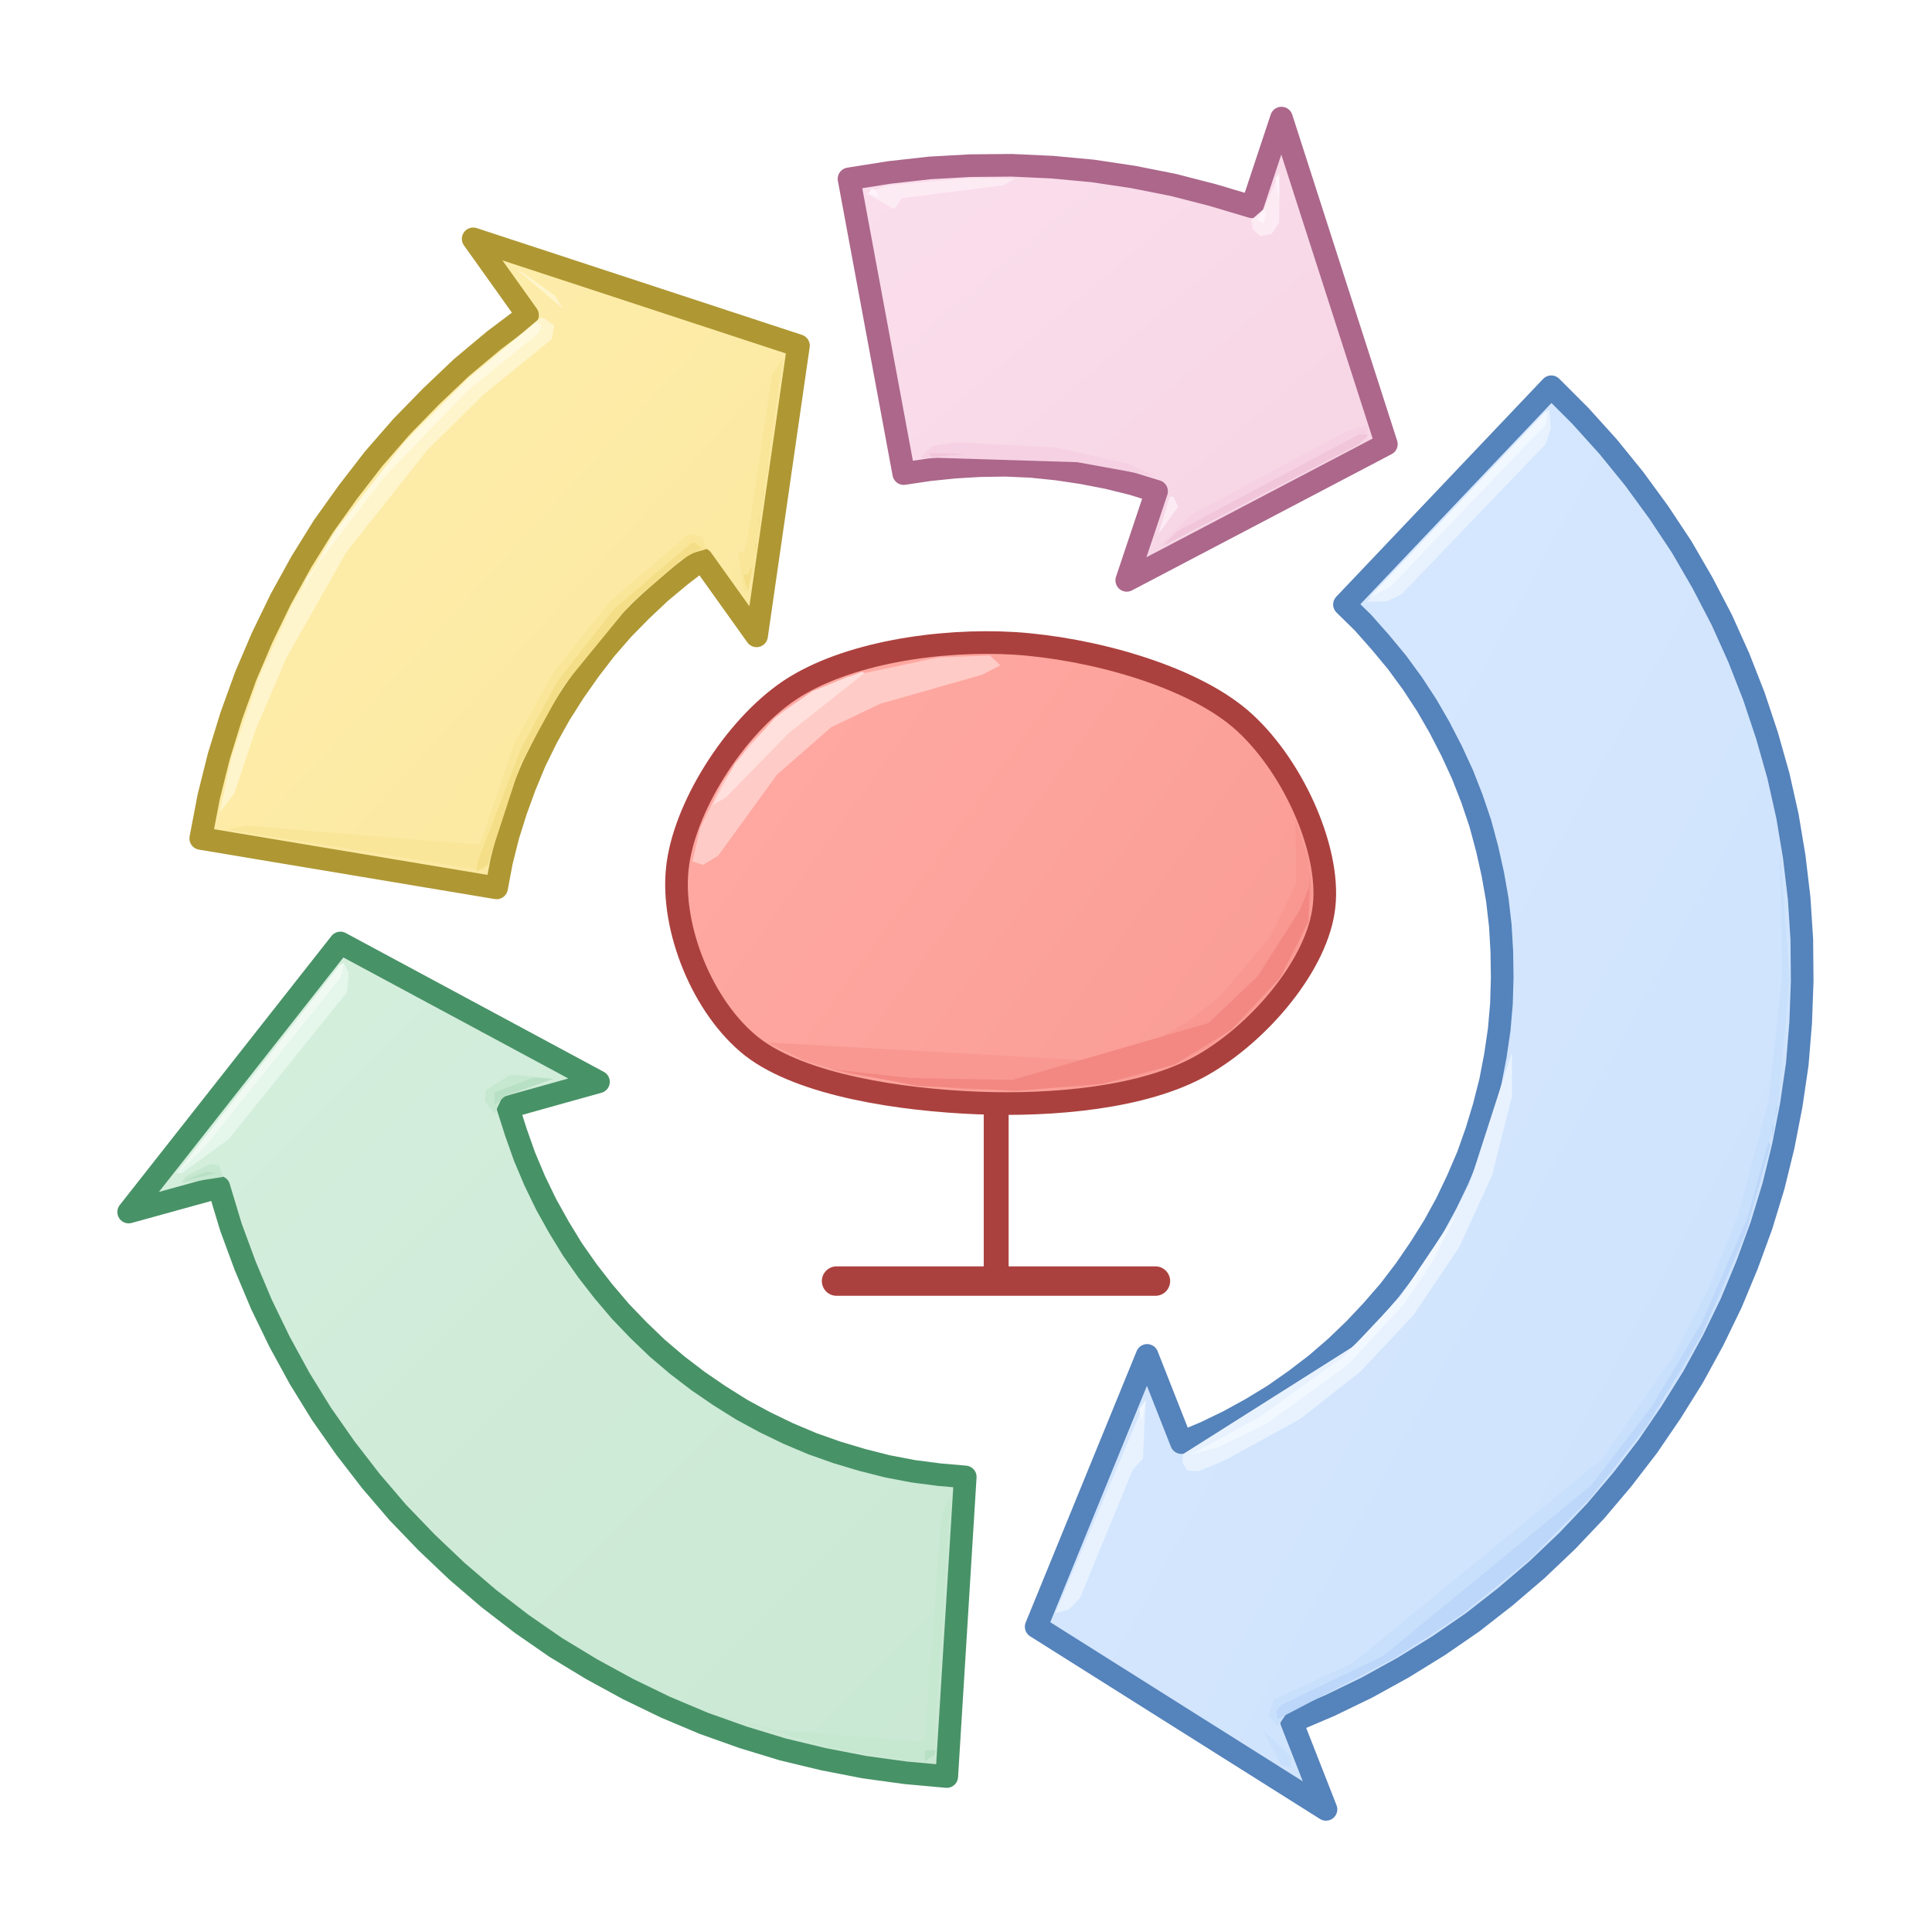
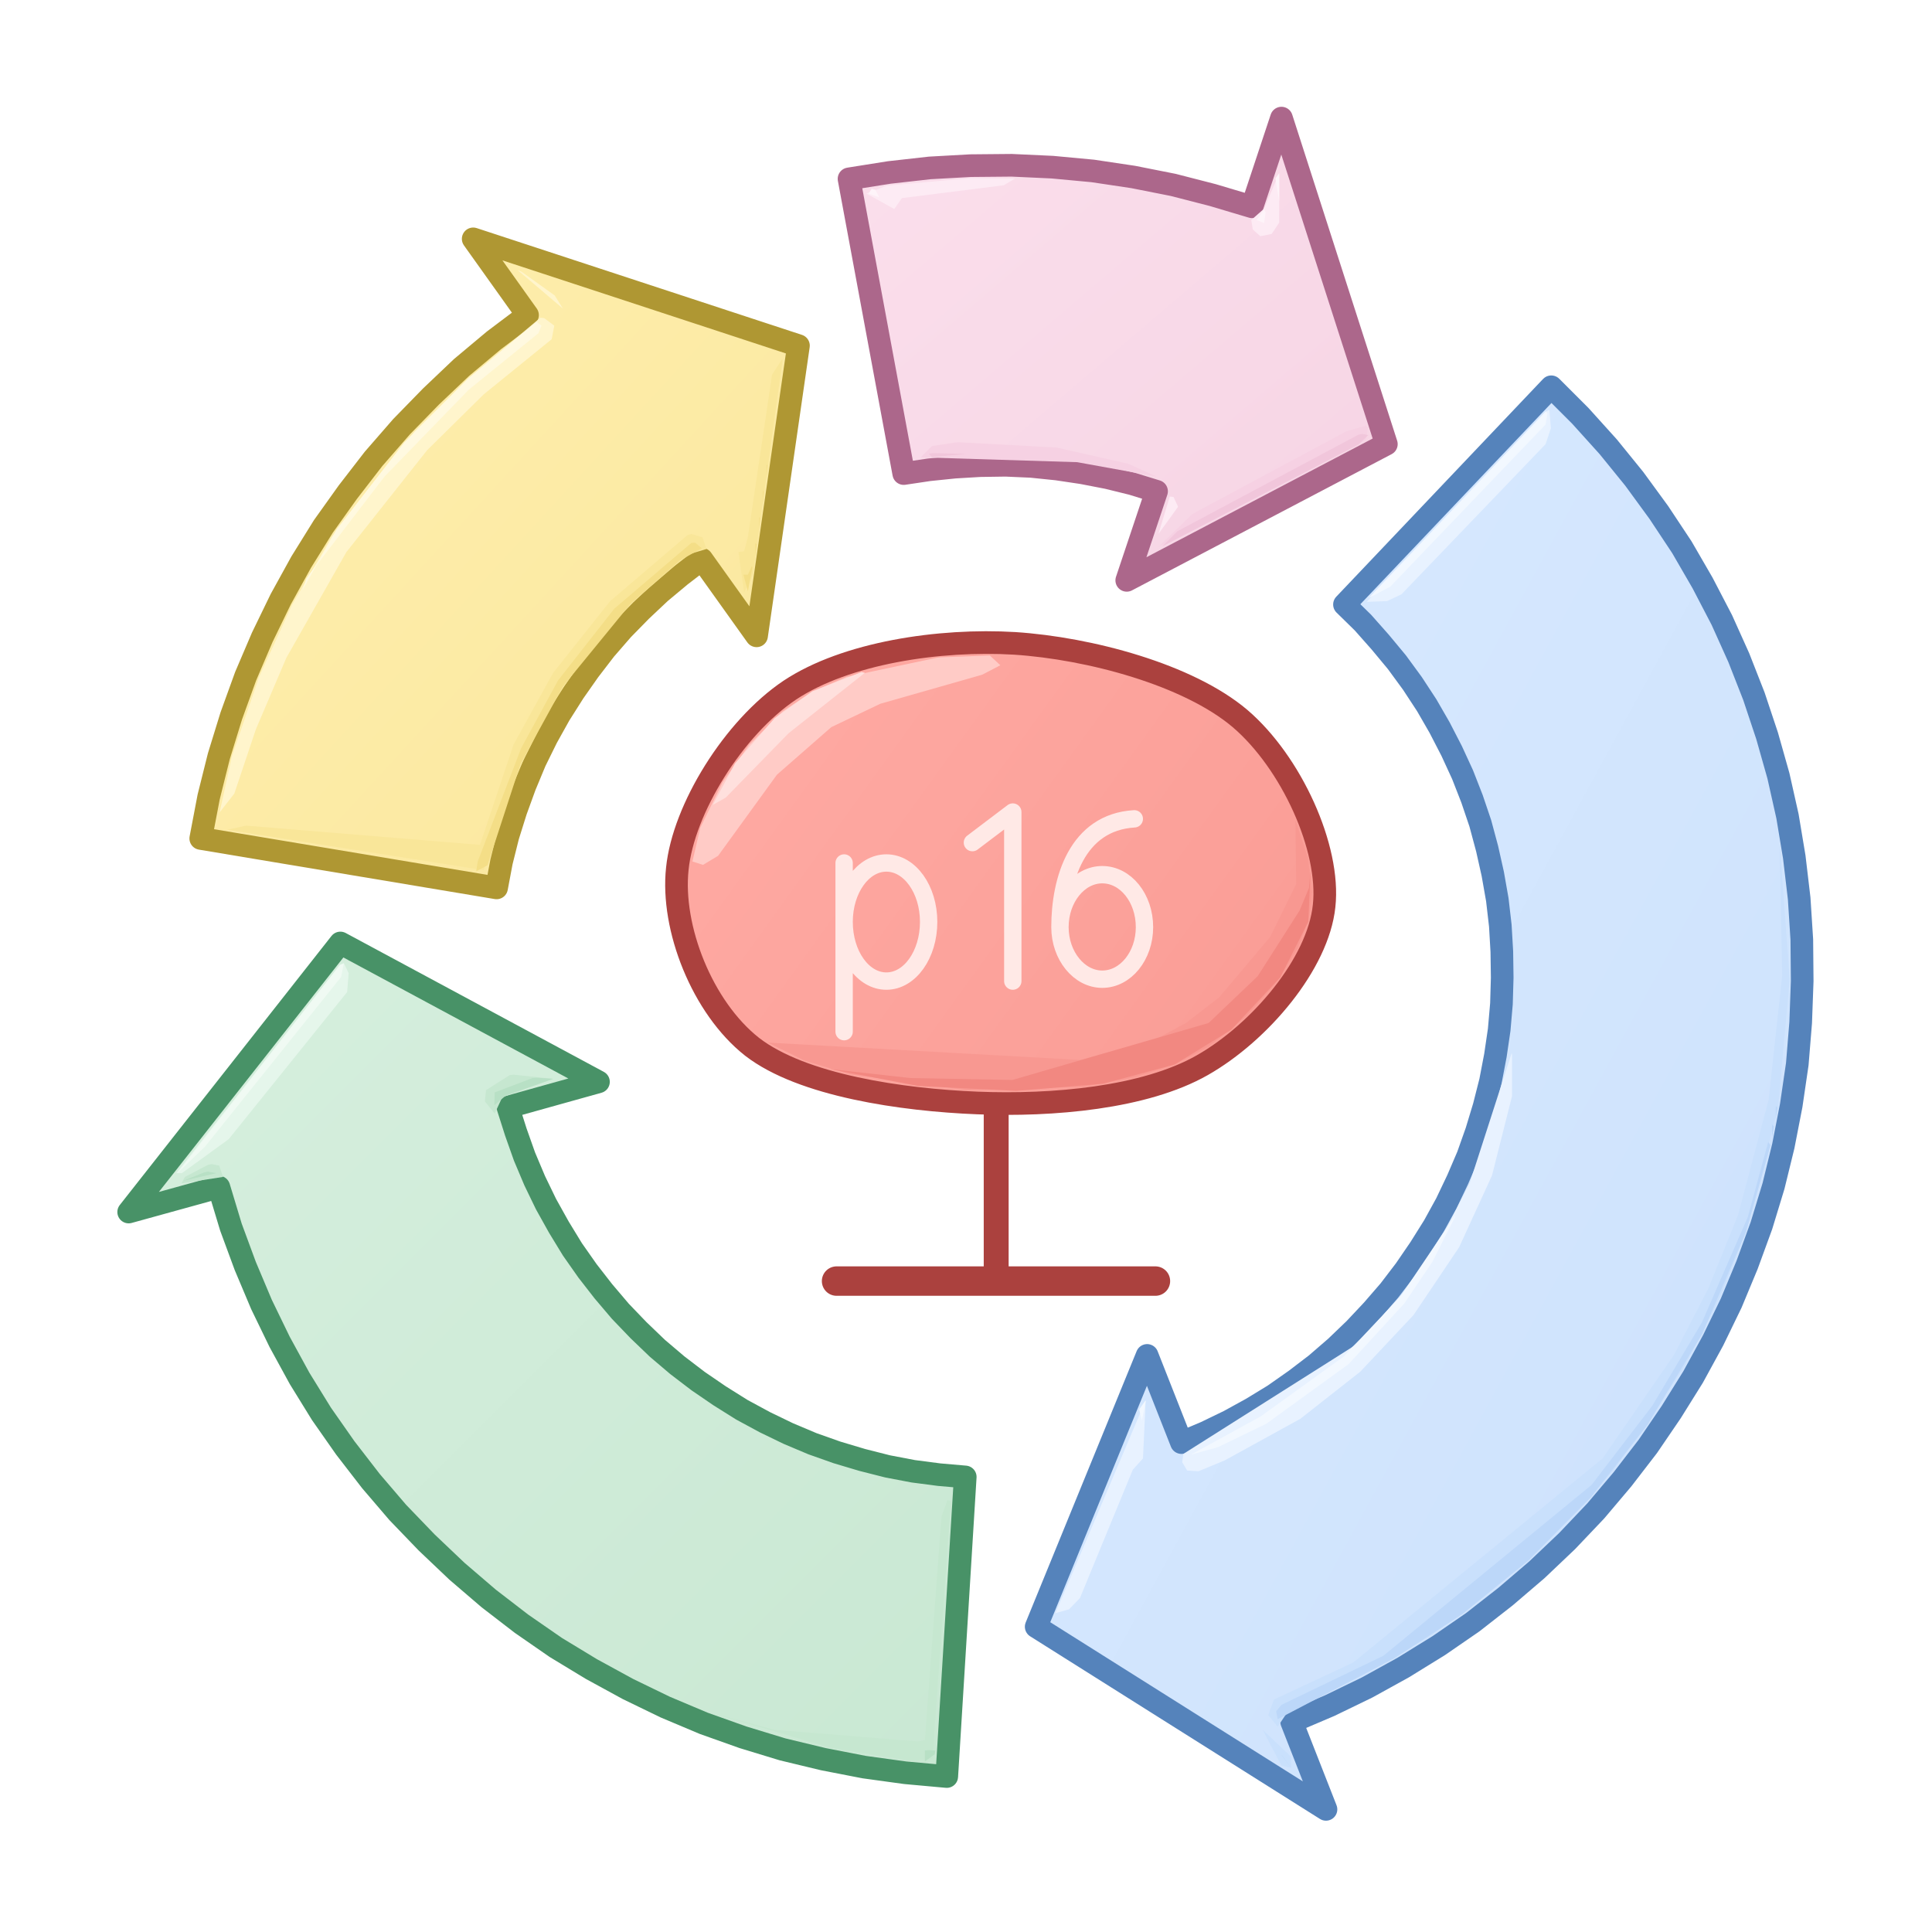
<svg xmlns="http://www.w3.org/2000/svg" viewBox="0 0 512 512" width="512" height="512">
  <defs>
    <linearGradient id="g1-gradient" x1="0" y1="0" x2="1" y2="1">
      <stop offset="0" stop-color="#D9EAFF" />
      <stop offset="1" stop-color="#CCE1FC" />
    </linearGradient>
    <linearGradient id="s-gradient" x1="0" y1="0" x2="1" y2="1">
      <stop offset="0" stop-color="#D6EFDE" />
      <stop offset="1" stop-color="#C9E8D3" />
    </linearGradient>
    <linearGradient id="g2-gradient" x1="0" y1="0" x2="1" y2="1">
      <stop offset="0" stop-color="#FFEFAF" />
      <stop offset="1" stop-color="#FAE79D" />
    </linearGradient>
    <linearGradient id="m-gradient" x1="0" y1="0" x2="1" y2="1">
      <stop offset="0" stop-color="#FBDFEC" />
      <stop offset="1" stop-color="#F6D4E4" />
    </linearGradient>
    <linearGradient id="p16-gradient" x1="179.5" y1="178" x2="348.4" y2="299.7" gradientUnits="userSpaceOnUse">
      <stop offset="0" stop-color="#FFABA4" />
      <stop offset="1" stop-color="#F99B94" />
    </linearGradient>
  </defs>
  <g id="g1-phase">
    <path d="M411.1,102.5 L418.8,110.2 L426.2,118.4 L433.1,126.9 L439.6,135.8 L445.7,145 L451.2,154.5 L456.3,164.3 L460.8,174.3 L464.8,184.5 L468.3,195 L471.3,205.6 L473.7,216.3 L475.5,227.1 L476.8,238.1 L477.5,249 L477.6,260 L477.2,271 L476.3,282 L474.7,292.9 L472.6,303.7 L470,314.3 L466.8,324.8 L463,335.2 L458.8,345.3 L454,355.2 L448.7,364.9 L442.9,374.2 L436.7,383.3 L430,392 L422.9,400.4 L415.3,408.4 L407.3,416 L399,423.1 L390.3,429.9 L381.3,436.1 L371.9,441.9 L362.3,447.2 L352.4,452 L342.3,456.3 L351.4,479.5 L274.6,431.1 L304,359.2 L313.1,382.3 L319.5,379.6 L325.7,376.6 L331.7,373.3 L337.6,369.7 L343.3,365.7 L348.8,361.5 L354,357 L359,352.2 L363.7,347.2 L368.2,342 L372.4,336.5 L376.3,330.8 L380,324.9 L383.3,318.9 L386.3,312.6 L389,306.3 L391.3,299.8 L393.3,293.2 L395,286.5 L396.3,279.7 L397.3,272.9 L397.9,266 L398.1,259.1 L398,252.2 L397.6,245.3 L396.8,238.4 L395.6,231.6 L394.1,224.9 L392.3,218.2 L390.1,211.7 L387.6,205.3 L384.7,199 L381.5,192.8 L378.1,186.9 L374.3,181.1 L370.2,175.5 L365.8,170.2 L361.2,165 L356.3,160.2Z" fill="url(#g1-gradient)" stroke="#5583BB" stroke-width="6" stroke-linejoin="round" />
    <path d="M424.7,386.5 L403.6,408.9 L375.6,430.7 L358.6,440.6 L337.6,450.4 L336.1,454.5 L338.6,457.6 L341.6,453.1 L360.6,444.3 L379.6,433.2 L404.6,413.9 L427.6,389.7 L446.2,362.5 L455.5,344.5 L462.7,326.5 L471.2,293.5 L474.3,259.5 L471.7,224.5 L471.6,223.8 L472.3,258.5 L468.7,291.5 L460.6,322 L452.7,341.5 L443.6,359.1 L424.7,386.5 L403.6,408.9 L375.6,430.7 L358.6,440.6 M339.6,467.9 L342.2,468.5 L342.1,465.5 L334.6,458.4 L339.6,467.9 L342.2,468.5 L342.1,465.5 M470.6,217.9 L470.6,223.1 L470.7,218.5 L470.6,217.9 L470.6,223.1 L470.7,218.5" fill="#C9E0FC" />
    <path d="M421.8,393.5 L404.1,411.5 L386.6,425.8 L366.6,438.8 L339.6,451.8 L338.2,453.5 L338.6,455.6 L369.6,439.4 L387.6,427.7 L405.1,413.5 L421.6,396.8 L436.6,377.6 L451.1,353.5 L462.7,326.5 L469.2,303.5 L468.6,302.6 L463.2,322.5 L451,350.5 L437.9,372.5 L421.8,393.5 L404.1,411.5 L386.6,425.8 L366.6,438.8 M339.6,465.1 L342.2,468.5 L340,465.5 L339.6,465.1 L342.2,468.5 L340,465.5 M470.6,293.1 L470.6,296.7 L471,293.5 L470.6,293.1 L470.6,296.7 L471,293.5 M469.6,298 L469.6,301.8 L470.1,298.5 L469.6,298 L469.6,301.8 L470.1,298.5" fill="#BCD7F9" />
    <path d="M359.6,356.2 L345,368.5 L328.6,378.8 L313.6,385.3 L313.3,387.5 L314.6,389.7 L317.6,389.9 L324.6,387 L344.6,376 L360.5,363.5 L374.6,348.5 L386.7,330.5 L395.4,311.5 L400.7,290.5 L400.7,279.5 L400.6,279.1 L389.5,313.5 L382.3,327.5 L372,342.5 L359.6,356.2 L345,368.5 L328.6,378.8 L313.6,385.3 M362.2,159.5 L367.6,159.3 L371.4,157.5 L409.6,117.7 L411,113.5 L410.6,108.6 L409.6,109.1 L362.2,159.5 L367.6,159.3 L371.4,157.5 L409.6,117.7 M279.7,427.5 L283.3,426.5 L286.2,423.5 L300.2,389.5 L302.9,386.5 L303.6,371.5 L303.6,371.1 L279.7,427.5 L283.3,426.5 L286.2,423.5 L300.2,389.5" fill="#E8F2FF" />
    <path d="M356.1,359.5 L338.6,372.9 L315.6,385.5 L322.8,383.5 L335.6,377.3 L357.4,361.5 L372.1,345.5 L379.6,334.4 L385.6,322.5 L385.6,322.1 L371.2,343.5 L356.1,359.5 L338.6,372.9 L315.6,385.5 L322.8,383.5 M362.7,158.5 L368.4,155.5 L409.6,112.5 L410.1,109.5 L409.6,109.1 L362.7,158.5 L368.4,155.5 L409.6,112.5 L410.1,109.5 M301.9,373.5 L302.6,376.5 L303.6,371.5 L303.6,371.1 L301.9,373.5 L302.6,376.5 L303.6,371.5" fill="#F2F8FF" />
  </g>
  <g id="s-phase">
    <path d="M250.9,470.8 L239.9,469.8 L229,468.3 L218.2,466.2 L207.4,463.6 L196.9,460.4 L186.5,456.7 L176.3,452.4 L166.4,447.6 L156.7,442.3 L147.3,436.6 L138.2,430.3 L129.5,423.6 L121.1,416.4 L113.1,408.8 L105.4,400.8 L98.3,392.5 L91.5,383.7 L85.2,374.7 L79.4,365.3 L74.1,355.6 L69.3,345.7 L65,335.5 L61.2,325.2 L58,314.6 L34.1,321.2 L90.2,249.9 L158.6,286.7 L134.6,293.4 L136.7,300 L139,306.5 L141.7,312.9 L144.7,319.1 L148.1,325.2 L151.7,331.1 L155.7,336.8 L159.9,342.2 L164.4,347.5 L169.2,352.5 L174.2,357.3 L179.5,361.8 L185,366 L190.7,369.9 L196.6,373.6 L202.7,376.9 L208.9,379.9 L215.3,382.6 L221.8,384.9 L228.5,386.9 L235.2,388.6 L242,389.9 L248.9,390.8 L255.8,391.4Z" fill="url(#s-gradient)" stroke="#489267" stroke-width="6" stroke-linejoin="round" />
    <path d="M243.1,461.5 L241.1,464.1 L230.1,463.1 L205.1,458.4 L188.5,453.9 L220.1,463.2 L241.1,466.6 L247.1,466.2 L252,397.9 L251.1,397.5 L249.5,401.9 L245.1,461.2 L243.1,461.5 L241.1,464.1 L230.1,463.1 L205.1,458.4 M128.8,288.9 L128.5,291.9 L131.1,295.1 L133.1,290.8 L146.6,285.9 L136.1,284.8 L135.1,284.9 L128.8,288.9 L128.5,291.9 L131.1,295.1 L133.1,290.8 M49,311.9 L48.1,313.6 L59.1,311.9 L58.1,308.9 L56.1,308.5 L55.1,308.7 L49,311.9 L48.1,313.6 L59.1,311.9 L58.1,308.9" fill="#C6E7D0" />
    <path d="M131.1,289.5 L131,292.9 L134.1,290.3 L146.6,285.9 L142.1,285.6 L141.1,285.7 L131.1,289.5 L131,292.9 L134.1,290.3 L146.6,285.9 M48.6,312.9 L57.4,310.9 L55.1,310.5 L54.1,310.7 L48.6,312.9 L57.4,310.9 L55.1,310.5 M245.1,466.8 L247.7,464.9 L247.9,463.9 L246.1,463.8 L245.1,463.9 L245.1,466.8 L247.7,464.9 L247.9,463.9 L246.1,463.8" fill="#B8E0C5" />
    <path d="M46.7,310.9 L48.2,310.9 L60.6,301.9 L92,262.9 L92.4,257.9 L91.1,255.2 L90.1,255.7 L46.7,310.9 L48.2,310.9 L60.6,301.9 L92,262.9" fill="#E5F6EB" />
    <path d="M47,310.9 L54.3,303.9 L90.4,258.9 L91.1,255.4 L90.1,255.7 L47,310.9 L54.3,303.9 L90.4,258.9 L91.1,255.4" fill="#F0FAF3" />
  </g>
  <g id="g2-phase">
    <path d="M53.2,222.2 L55.3,211.2 L58,200.4 L61.3,189.7 L65.1,179.2 L69.5,168.9 L74.4,158.8 L79.8,149 L85.7,139.5 L92.2,130.4 L99,121.6 L106.4,113.1 L114.2,105.1 L122.3,97.4 L130.9,90.2 L139.8,83.5 L125.4,63.3 L211.6,91.6 L200.5,168.5 L186,148.2 L180.4,152.5 L175,157 L169.9,161.8 L165,166.8 L160.4,172.1 L156.1,177.7 L152.1,183.4 L148.3,189.4 L144.9,195.5 L141.8,201.8 L139.1,208.3 L136.7,214.9 L134.6,221.6 L132.9,228.4 L131.6,235.3Z" fill="url(#g2-gradient)" stroke="#AF9733" stroke-width="6" stroke-linejoin="round" />
    <path d="M127.2,223.9 L124.2,227.6 L117.2,227.6 L65.2,218.8 L60.2,219.9 L128.2,230.6 L136.8,205.3 L146.2,186.6 L156.9,171.3 L166.8,160.3 L182.2,147 L187.2,145.5 L186.2,142.4 L183.2,141.5 L182.2,141.8 L161.7,159.3 L146.6,178.3 L136.1,197.3 L127.2,223.9 L124.2,227.6 L117.2,227.6 L65.2,218.8 M198.2,142.3 L197.2,146.1 L195.7,146.3 L197.2,157 L199.5,152.3 L207.4,95.3 L207.2,95.3 L204.6,99.3 L198.2,142.3 L197.2,146.1 L195.7,146.3 L197.2,157" fill="#F9E699" />
    <path d="M138.1,198.3 L131,218.3 L130,225.3 L126.6,228.3 L126.2,230.9 L129.2,229.3 L138,202.3 L149.2,181.9 L167.2,159.9 L180.2,148.5 L186,145.3 L184.2,143.8 L183.2,143.9 L162.8,161.3 L147.9,180.3 L138.1,198.3 L131,218.3 L130,225.3 L126.6,228.3 M198.2,152.3 L197,152.3 L198.2,156.7 L199.4,150.3 L199.2,150.1 L198.2,152.3 L197,152.3 L198.2,156.7 L199.4,150.3 M205.2,109.2 L205.2,112.8 L205.2,109.2 L205.2,112.8 M204.2,116.2 L204.2,119.8 L204.2,116.2 L204.2,119.8 M203.2,123.1 L203.2,126.7 L203.4,123.3 L203.2,123.1 L203.2,126.7 L203.4,123.3 M202.2,130 L202.2,133.6 L202.4,130.3 L202.2,130 L202.2,133.6 L202.4,130.3 M201.2,137 L201.2,140.6 L201.4,137.3 L201.2,137 L201.2,140.6 L201.4,137.3 M200.2,143.9 L200.2,147.5 L200.5,144.3 L200.2,143.9 L200.2,147.5 L200.5,144.3" fill="#F4DE87" />
    <path d="M77.4,160.3 L68.7,179.3 L61.5,200.3 L58.2,215.3 L62.1,210.3 L67.8,193.3 L75.9,174.3 L91.8,146.3 L113.2,119.3 L128.2,104.5 L146.2,89.9 L146.9,86.3 L144.2,84.3 L143.2,84.2 L124.2,100.2 L109.9,114.3 L87.9,142.3 L77.4,160.3 L68.7,179.3 L61.5,200.3 L58.2,215.3 M149.2,81.8 L147,78.3 L138.2,72 L137.2,71.6 L149.2,81.8 L147,78.3 L138.2,72" fill="#FFF5CC" />
    <path d="M107.1,117.3 L89.2,140.3 L80.2,156.3 L81.2,153.3 L101.9,126.3 L124.2,103.3 L142.7,88.3 L143.5,86.3 L142.2,85.3 L124.1,100.3 L107.1,117.3 L89.2,140.3 L80.2,156.3 L81.2,153.3" fill="#FFF9E0" />
  </g>
  <g id="m-phase">
    <path d="M225,47.4 L235.7,45.7 L246.4,44.5 L257.2,43.9 L268.1,43.8 L278.9,44.3 L289.6,45.3 L300.3,46.9 L310.9,49 L321.4,51.7 L331.8,54.8 L339.6,31.3 L367.4,117.7 L298.6,153.8 L306.5,130.2 L300,128.2 L293.5,126.6 L286.8,125.3 L280.1,124.3 L273.3,123.6 L266.5,123.3 L259.7,123.4 L253,123.8 L246.2,124.5 L239.5,125.5Z" fill="url(#m-gradient)" stroke="#AC678B" stroke-width="6" stroke-linejoin="round" />
    <path d="M356.8,114.3 L316,136.2 L307,144.9 L360,117.8 L362.1,116.3 L362.5,113.3 L362,112.8 L356.8,114.3 L316,136.2 L307,144.9 L360,117.8 M244,121.2 L274,120.4 L306.5,126.3 L299,122.9 L280,118.6 L254,117.2 L253,117.3 L247,118.2 L244,121.2 L274,120.4 L306.5,126.3 L299,122.9" fill="#F6D1E3" />
    <path d="M312,140.8 L308,144.8 L360,117.8 L362.6,115.3 L361,115 L360,115.2 L312,140.8 L308,144.8 L360,117.8 L362.6,115.3 M246.1,120.3 L247,121.1 L256.3,120.3 L248,120.1 L247,120.1 L246.1,120.3 L247,121.1 L256.3,120.3 L248,120.1" fill="#F1C6DB" />
    <path d="M229.6,51.3 L237,55.4 L239,52.5 L266,49.1 L269,47.3 L257,47.2 L256,47.3 L235,49.2 L229.6,51.3 L237,55.4 L239,52.5 L266,49.1 M331.6,58.3 L332,60.8 L334,62.6 L337,62 L339,59 L339,46.3 L339,45.9 L335,55.3 L331.6,58.3 L332,60.8 L334,62.6 L337,62 M307,141.5 L312.2,134.3 L311,131.7 L310,131.6 L307,141.5 L312.2,134.3 L311,131.7" fill="#FDEBF4" />
    <path d="M338,47.3 L339,53.3 L339,46.3 L339,45.9 L338,47.3 L339,53.3 L339,46.3 M230.2,51.3 L233,52.3 L232,50.3 L231,50 L230.2,51.3 L233,52.3 L232,50.3 M333,58.3 L335,59.1 L335.4,56.3 L335,55.6 L333,58.3 L335,59.1 L335.4,56.3" fill="#FEF4F9" />
  </g>
  <g id="p16">
    <path d="M264,267.4 L264,337" fill="none" stroke="#AB413E" stroke-width="6.6" stroke-linecap="round" stroke-linejoin="round" />
    <path d="M221.7,339.5 L306.2,339.5" fill="none" stroke="#AB413E" stroke-width="7.8" stroke-linecap="round" stroke-linejoin="round" />
    <path d="M179.5,230.2C181.1,214.4 194.4,192.9 209.3,182.9C224.2,173 249,169.3 268.9,170.5C288.8,171.8 314.9,178.8 328.6,190.4C342.2,202 352.6,224.8 350.9,240.1C349.3,255.4 333.9,273.6 318.6,282.3C303.3,291 278.9,293.1 259,292.3C239.1,291.5 212.6,287.7 199.3,277.4C186.1,267 177.8,245.9 179.5,230.2Z" fill="url(#p16-gradient)" stroke="#AB413E" stroke-width="6" stroke-linejoin="round" />
    <path d="M286.3,280.9 L261.3,282.9 L232.6,281.3 L203.5,276.3 L213.3,281.1 L225.3,284.7 L256.3,288.9 L287.3,288 L300.3,285.6 L311.3,282.1 L320.4,277.3 L330.3,269.3 L338.3,260.3 L343.9,251.3 L346.9,243.3 L347.7,236.3 L346.6,227.3 L343.3,217.3 L343.3,217.1 L343.5,234.3 L336.6,248.3 L323.1,264.3 L314.3,271.1 L306.3,275.4 L286.3,280.9 L261.3,282.9 L232.6,281.3 L203.5,276.3" fill="#F89891" />
    <path d="M320.3,271.1 L306.3,279.2 L289.3,283.9 L268.3,286.2 L241.3,285.7 L219.8,283.3 L243.3,287.8 L269.3,289.1 L292.3,287.2 L311.3,282.1 L326.3,272.9 L339.3,259 L346.7,244.3 L347.3,231.3 L347.3,230.9 L346.9,235.3 L344.4,241.3 L333.3,258.7 L320.3,271.1 L306.3,279.2 L289.3,283.9 L268.3,286.2" fill="#F28881" />
    <path d="M198.6,197.3 L191.5,207.3 L185.6,219.3 L183.5,228.3 L186.3,229.2 L190.3,226.8 L205.9,205.3 L220.3,192.7 L233.3,186.5 L260.3,178.8 L265.1,176.3 L262.3,173.7 L249.3,174.2 L248.3,174.3 L224.3,179.4 L215.2,183.3 L207.3,188.6 L198.6,197.3 L191.5,207.3 L185.6,219.3 L183.5,228.3" fill="#FFCBC6" />
    <path d="M205.3,190.3 L194.8,202.3 L188.9,213.3 L192.3,211.4 L209,194.3 L229.2,178.3 L228.3,178.1 L215.3,183.2 L205.3,190.3 L194.8,202.3 L188.9,213.3 L192.3,211.4" fill="#FFE0DD" />
+     <g id="p16-letters">
+       <path d="M234.9,228.7 C241.1,228.7 246.1,235.7 246.1,244.3 C246.1,253 241.1,260 234.9,260 C228.7,260 223.7,253 223.7,244.3 C223.7,235.7 228.7,228.7 234.9,228.7 Z M223.7,228.7 L223.7,273.4 M257.7,223.3 L268.4,215.2 L268.4,260 M300.6,217 C285.4,217.9 280.9,233.1 280.9,245.7 C280.9,238 286,231.8 292.1,231.8 C298.3,231.8 303.3,238 303.3,245.7 C303.3,253.3 298.3,259.5 292.1,259.5 C286,259.5 280.9,253.3 280.9,245.7" fill="none" stroke="#FFE9E6" stroke-width="4.6" stroke-linecap="round" stroke-linejoin="round" />
+     </g>
  </g>
</svg>
